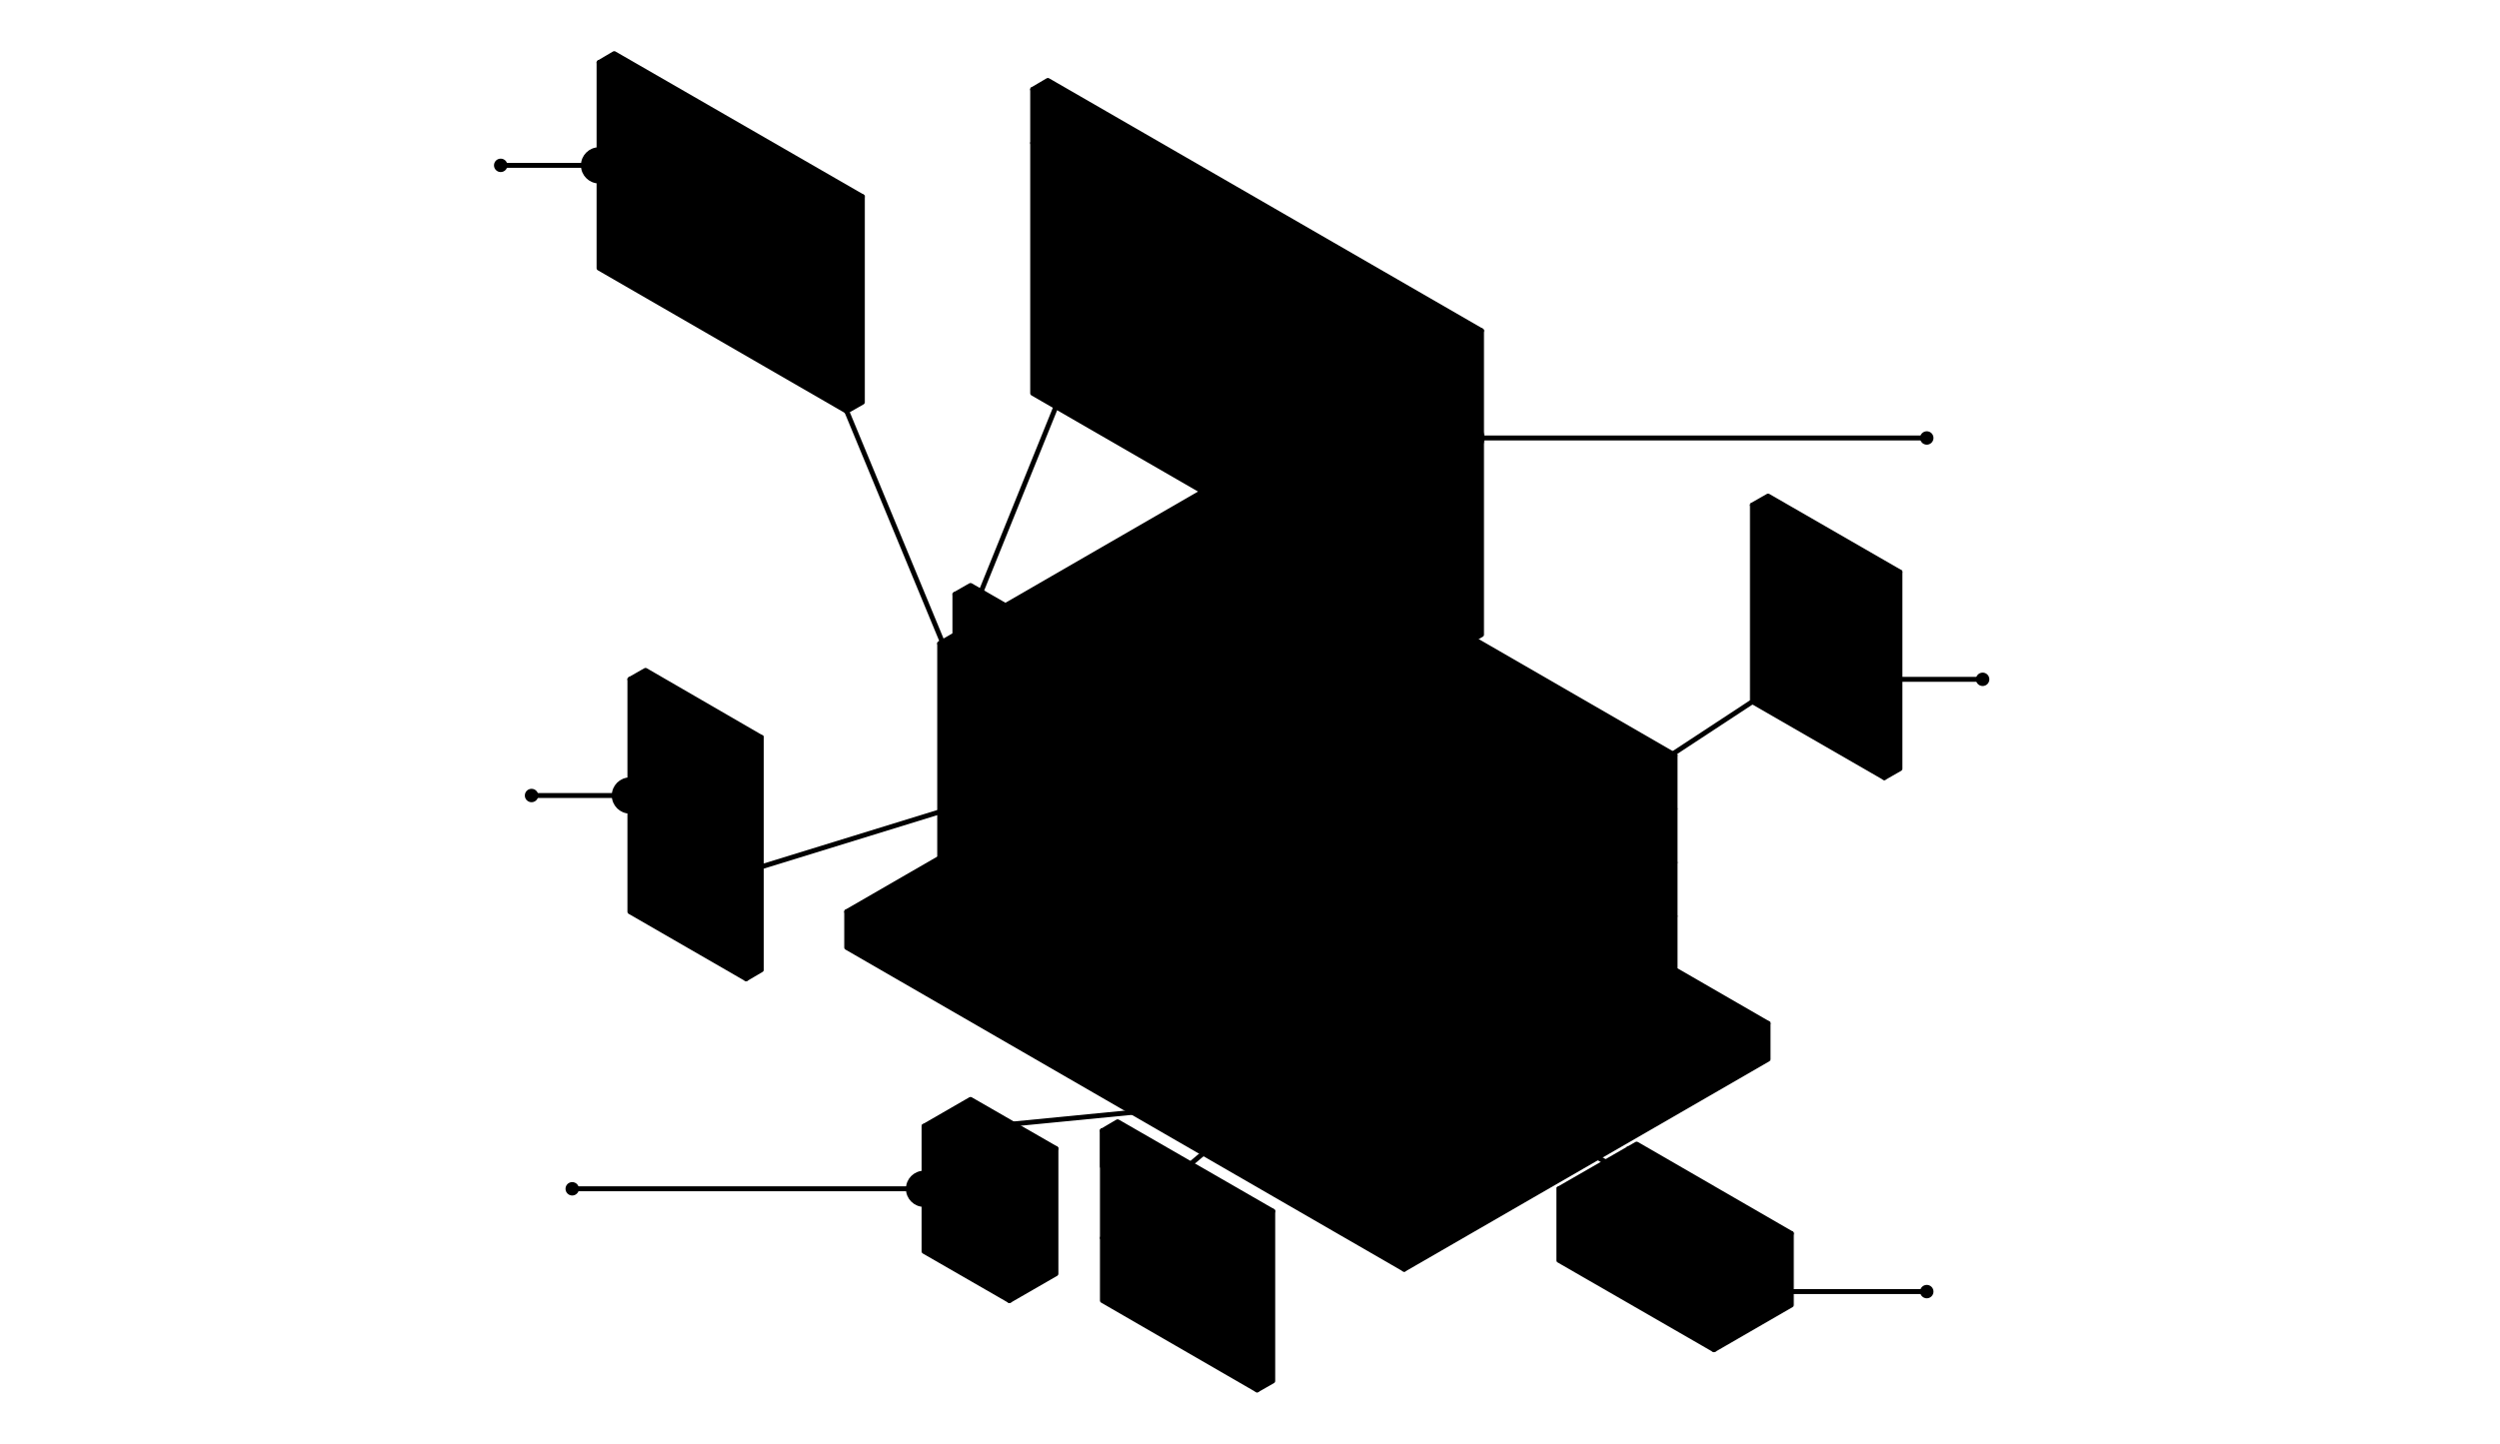
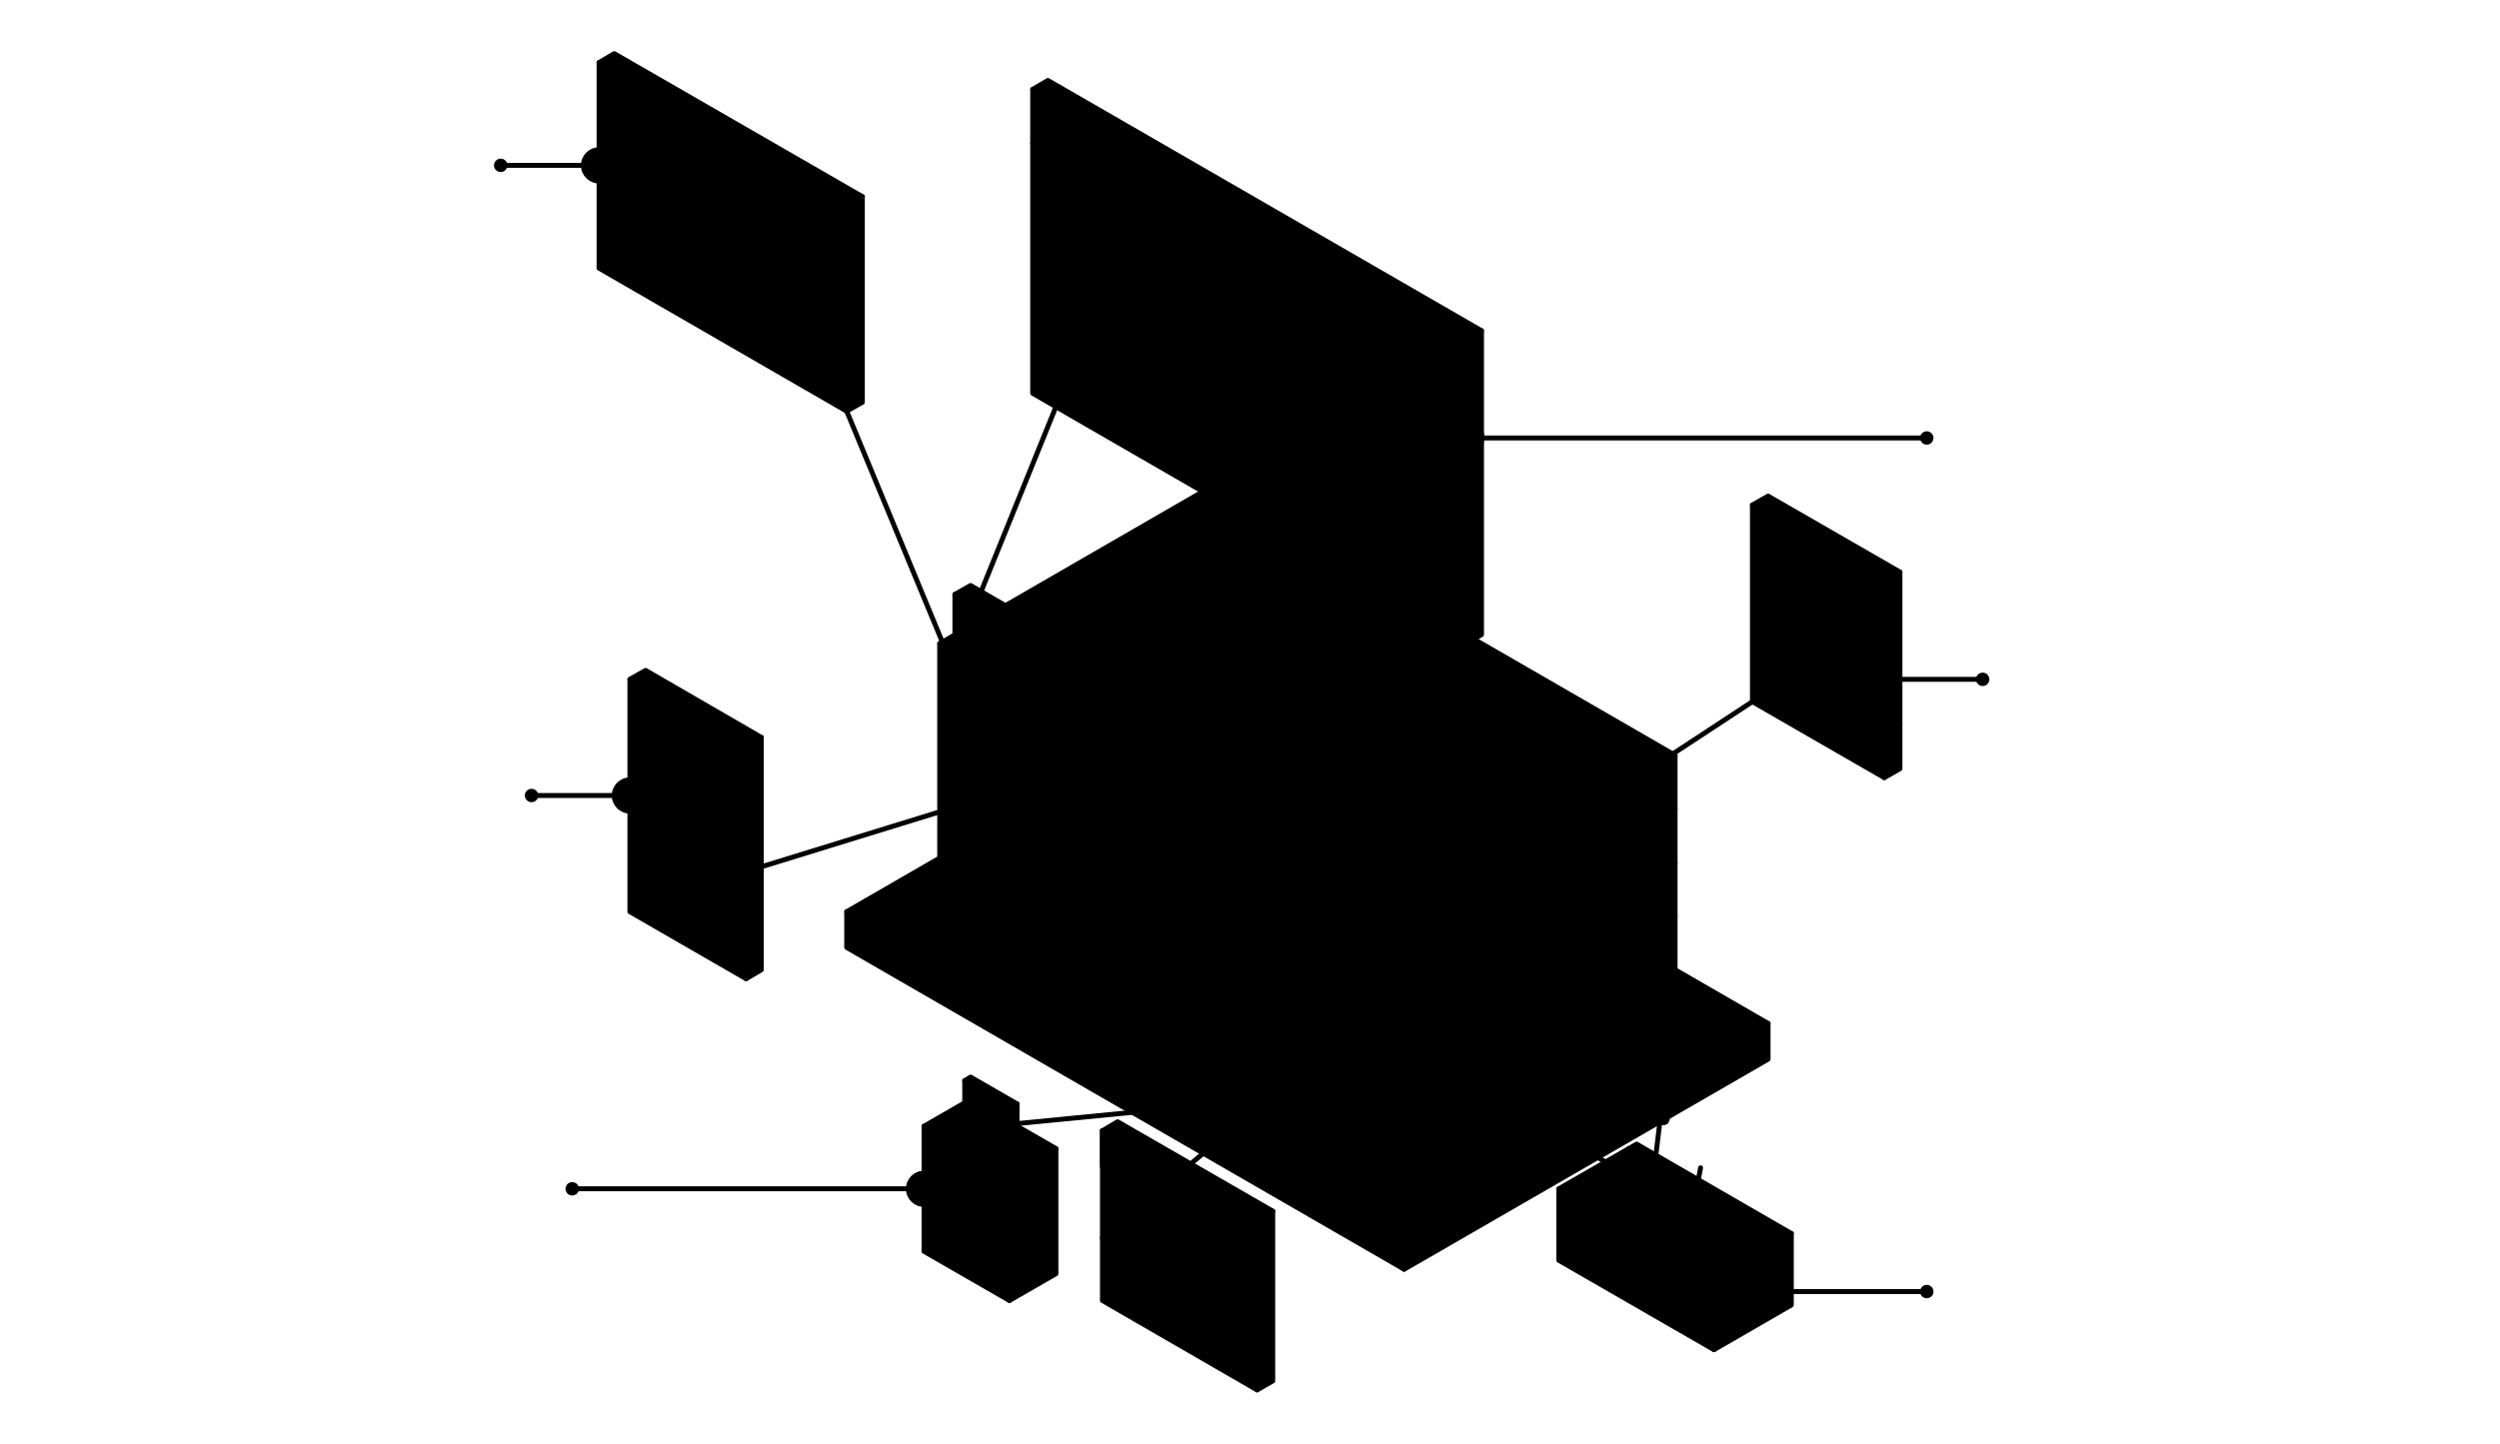
<svg xmlns="http://www.w3.org/2000/svg" viewBox="-270.8 -169 559 323">
  <g fill="none" stroke-width="1.1" stroke-linejoin="round" stroke-linecap="round">
    <g class="assembly">
      <line class="dash" x1="-34.6" y1="-78" x2="-52" y2="-35" stroke="currentColor" />
      <line class="dash" x1="52" y1="-28" x2="34.6" y2="15" stroke="currentColor" />
      <line class="dash" x1="-81.4" y1="-77" x2="-52" y2="-6" stroke="currentColor" />
      <line class="dash" x1="-103.9" y1="26" x2="-52" y2="10" stroke="currentColor" />
      <line class="dash" x1="-24.2" y1="108" x2="29.4" y2="63" stroke="currentColor" />
      <line class="dash" x1="-44.2" y1="82.5" x2="12.1" y2="77" stroke="currentColor" />
      <line class="dash" x1="95.3" y1="95" x2="69.3" y2="80" stroke="currentColor" />
      <line class="dash" x1="121.2" y1="-12" x2="95.3" y2="5" stroke="currentColor" />
    </g>
-     <g class="service s-tech-checkup" style="--from: -95.5px 43.5px">
+     <g class="service s-tech-checkup" style="--from: -96.4px 38.9px">
      <polygon class="face side" fill="currentColor" stroke="currentColor" points="154.2,3 150.7,5 150.7,-39 154.2,-41" />
      <polygon class="face" fill="currentColor" stroke="currentColor" points="121.2,-12 150.7,5 150.7,-39 121.2,-56" />
      <polygon class="face" fill="currentColor" stroke="currentColor" points="124.7,-58 154.2,-41 150.7,-39 121.2,-56" />
      <polygon class="face" fill="currentColor" stroke="currentColor" points="131.6,-46 140.3,-41 140.3,-48 131.6,-53" />
      <polygon class="face" fill="currentColor" stroke="currentColor" points="125.6,-39.5 130.8,-36.5 130.8,-42.5 125.6,-45.5" />
      <polyline fill="none" stroke="currentColor" points="126.6,-42.1 128,-39.5 129.9,-42" />
      <line x1="133.4" y1="-38" x2="146.4" y2="-30.5" stroke="currentColor" />
      <polygon class="face" fill="currentColor" stroke="currentColor" points="125.6,-29.5 130.8,-26.5 130.8,-32.5 125.6,-35.5" />
      <polyline fill="none" stroke="currentColor" points="126.6,-32.1 128,-29.5 129.9,-32" />
      <line x1="133.4" y1="-28" x2="146.4" y2="-20.5" stroke="currentColor" />
      <polygon class="face" fill="currentColor" stroke="currentColor" points="125.6,-19.5 130.8,-16.5 130.8,-22.5 125.6,-25.5" />
      <line x1="133.4" y1="-18" x2="146.4" y2="-10.5" stroke="currentColor" />
+       <g class="detail">
+         <polyline fill="none" stroke="currentColor" points="126.6,-22.1 128,-19.5 129.9,-22" />
+         <polygon class="face" fill="currentColor" stroke="currentColor" points="140.3,-3 154.2,-7 152.9,-9.7 139,-5.7" />
+         <polyline fill="none" stroke="currentColor" points="140.3,-3 137.7,-3 139,-5.7" />
+       </g>
    </g>
-     <g class="service s-ai-features" style="--from: 107.2px 113.8px">
+     <g class="service s-ai-features" style="--from: 119.4px 107.2px">
      <polygon class="face side" fill="currentColor" stroke="currentColor" points="-77.9,-79 -81.4,-77 -81.4,-123 -77.9,-125" />
      <polygon class="face" fill="currentColor" stroke="currentColor" points="-136.8,-109 -81.4,-77 -81.4,-123 -136.8,-155" />
      <polygon class="face" fill="currentColor" stroke="currentColor" points="-133.4,-157 -77.9,-125 -81.4,-123 -136.8,-155" />
      <polygon class="face" fill="currentColor" stroke="currentColor" points="-131.6,-134 -102.2,-117 -102.2,-129 -131.6,-146" />
      <polyline fill="none" stroke="currentColor" points="-128.2,-132 -129.9,-128 -123,-129" />
      <line x1="-128.2" y1="-138" x2="-107.4" y2="-126" stroke="currentColor" />
      <polygon class="face" fill="currentColor" stroke="currentColor" points="-117.8,-106 -86.6,-88 -86.6,-101 -117.8,-119" />
      <polyline fill="none" stroke="currentColor" points="-91.8,-91 -88.3,-84 -95.3,-93" />
      <line x1="-114.3" y1="-112" x2="-90.1" y2="-98" stroke="currentColor" />
      <line x1="-114.3" y1="-108" x2="-97" y2="-98" stroke="currentColor" />
+       <g class="detail">
+         <line x1="-114.3" y1="-115" x2="-93.5" y2="-103" stroke="currentColor" />
+         <polygon class="face" fill="currentColor" stroke="currentColor" points="-131.6,-107 -117.8,-99 -117.8,-104 -131.6,-112" />
+         <polygon class="face" fill="currentColor" stroke="currentColor" points="-127.5,-107.1 -127.5,-107.4 -127.6,-107.6 -127.8,-107.9 -128,-108.1 -128.2,-108.3 -128.4,-108.4 -128.6,-108.4 -128.7,-108.3 -128.8,-108.1 -128.9,-107.9 -128.8,-107.6 -128.7,-107.4 -128.6,-107.1 -128.4,-106.9 -128.2,-106.7 -128,-106.6 -127.8,-106.6 -127.6,-106.7 -127.5,-106.9" />
+         <polygon class="face" fill="currentColor" stroke="currentColor" points="-124,-105.1 -124,-105.4 -124.1,-105.6 -124.3,-105.9 -124.5,-106.1 -124.7,-106.3 -124.9,-106.4 -125.1,-106.4 -125.3,-106.3 -125.4,-106.1 -125.4,-105.9 -125.4,-105.6 -125.3,-105.4 -125.1,-105.1 -124.9,-104.9 -124.7,-104.7 -124.5,-104.6 -124.3,-104.6 -124.1,-104.7 -124,-104.9" />
+         <polygon class="face" fill="currentColor" stroke="currentColor" points="-120.6,-103.1 -120.6,-103.4 -120.7,-103.6 -120.8,-103.9 -121,-104.1 -121.2,-104.3 -121.5,-104.4 -121.7,-104.4 -121.8,-104.3 -121.9,-104.1 -121.9,-103.9 -121.9,-103.6 -121.8,-103.4 -121.7,-103.1 -121.5,-102.9 -121.2,-102.7 -121,-102.6 -120.8,-102.6 -120.7,-102.7 -120.6,-102.9" />
+       </g>
    </g>
-     <g class="service s-websites" style="--from: 4.6px 99.2px">
+     <g class="service s-websites" style="--from: -1.8px 90.4px">
      <polygon class="face side" fill="currentColor" stroke="currentColor" points="60.6,-27 57.2,-25 57.2,-93 60.6,-95" />
      <polygon class="face" fill="currentColor" stroke="currentColor" points="-39.8,-81 57.2,-25 57.2,-93 -39.8,-149" />
      <polygon class="face" fill="currentColor" stroke="currentColor" points="-36.4,-151 60.6,-95 57.2,-93 -39.8,-149" />
      <line x1="-39.8" y1="-137" x2="57.2" y2="-81" stroke="currentColor" />
      <polygon class="face" fill="currentColor" stroke="currentColor" points="-32.9,-136 32.9,-98 32.9,-104 -32.9,-142" />
      <polygon class="face" fill="currentColor" stroke="currentColor" points="30.1,-102.6 30.1,-103.2 29.8,-103.8 29.5,-104.4 29.1,-104.9 28.6,-105.3 28.1,-105.5 27.7,-105.5 27.3,-105.3 27.1,-104.9 27,-104.4 27.1,-103.8 27.3,-103.2 27.7,-102.6 28.1,-102.1 28.6,-101.7 29.1,-101.5 29.5,-101.5 29.8,-101.7 30.1,-102.1" />
      <polygon class="hl" fill="currentColor" stroke="currentColor" points="-32.9,-119 15.6,-91 15.6,-98 -32.9,-126" />
      <line x1="-32.9" y1="-115" x2="43.3" y2="-71" stroke="currentColor" />
      <polygon class="face" fill="currentColor" stroke="currentColor" points="-32.9,-105 15.6,-77 15.6,-84 -32.9,-112" />
      <line x1="-32.9" y1="-101" x2="43.3" y2="-57" stroke="currentColor" />
      <polygon class="face" fill="currentColor" stroke="currentColor" points="-32.9,-91 15.6,-63 15.6,-70 -32.9,-98" />
      <line x1="-32.9" y1="-87" x2="43.3" y2="-43" stroke="currentColor" />
+       <g class="detail">
+         <polygon class="face" fill="currentColor" stroke="currentColor" points="22.5,-57 52,-40 52,-78 22.5,-95" />
+         <line x1="22.5" y1="-69" x2="52" y2="-52" stroke="currentColor" />
+         <line x1="22.5" y1="-82" x2="52" y2="-65" stroke="currentColor" />
+         <line x1="32.9" y1="-51" x2="32.9" y2="-89" stroke="currentColor" />
+         <line x1="42.4" y1="-45.5" x2="42.4" y2="-83.5" stroke="currentColor" />
+         <polygon class="face" fill="currentColor" stroke="currentColor" points="39.8,-70 39.7,-71 39.3,-72 38.8,-73 38,-73.9 37.2,-74.5 36.4,-74.8 35.7,-74.8 35.1,-74.5 34.8,-73.9 34.6,-73 34.8,-72 35.1,-71 35.7,-70 36.4,-69.1 37.2,-68.5 38,-68.2 38.8,-68.2 39.3,-68.5 39.7,-69.1" />
+         <polyline fill="none" stroke="currentColor" points="35,-71.3 37.2,-63.5 39.5,-68.7" />
+       </g>
    </g>
    <g class="shop">
      <polygon class="face side" fill="currentColor" stroke="currentColor" points="124.7,68 43.3,115 43.3,107 124.7,60" />
      <polygon class="face" fill="currentColor" stroke="currentColor" points="-81.4,43 43.3,115 43.3,107 -81.4,35" />
      <polygon class="face" fill="currentColor" stroke="currentColor" points="0,-12 124.7,60 43.3,107 -81.4,35" />
      <polygon class="face side" fill="currentColor" stroke="currentColor" points="103.9,60 43.3,95 43.3,35 103.9,0" />
      <polygon class="face" fill="currentColor" stroke="currentColor" points="-60.6,35 43.3,95 43.3,35 -60.6,-25" />
      <polygon class="face" fill="currentColor" stroke="currentColor" points="0,-60 103.9,0 43.3,35 -60.6,-25" />
      <polygon class="face side" fill="currentColor" stroke="currentColor" points="15.6,11 8.7,15 8.7,6 15.6,2" />
      <polygon class="face" fill="currentColor" stroke="currentColor" points="-26,-5 8.7,15 8.7,6 -26,-14" />
      <polygon class="face" fill="currentColor" stroke="currentColor" points="-19.1,-18 15.6,2 8.7,6 -26,-14" />
      <polygon class="face side" fill="currentColor" stroke="currentColor" points="39.8,29 36.4,31 36.4,18 39.8,16" />
      <polygon class="face sign" fill="currentColor" stroke="currentColor" points="-57.2,-23 36.4,31 36.4,18 -57.2,-36" />
      <polygon class="face" fill="currentColor" stroke="currentColor" points="-53.7,-38 39.8,16 36.4,18 -57.2,-36" />
      <polygon class="face" fill="currentColor" stroke="currentColor" points="-52,32 -3.5,60 -3.5,22 -52,-6" />
      <line x1="-27.7" y1="46" x2="-27.7" y2="8" stroke="currentColor" />
      <polygon class="face" fill="currentColor" stroke="currentColor" points="8.7,75 29.4,87 29.4,41 8.7,29" />
      <line class="course" x1="103.9" y1="48" x2="43.3" y2="83" stroke="currentColor" />
      <line class="course" x1="103.9" y1="36" x2="43.3" y2="71" stroke="currentColor" />
      <line class="course" x1="103.9" y1="24" x2="43.3" y2="59" stroke="currentColor" />
      <line class="course" x1="103.9" y1="12" x2="43.3" y2="47" stroke="currentColor" />
    </g>
-     <g class="service s-care-and-rescue" style="--from: -69.9px -78.1px">
+     <g class="service s-care-and-rescue" style="--from: -68.5px -65.6px">
      <polygon class="face side" fill="currentColor" stroke="currentColor" points="129.9,123 112.6,133 112.6,117 129.9,107" />
      <polygon class="face" fill="currentColor" stroke="currentColor" points="77.9,113 112.6,133 112.6,117 77.9,97" />
      <polygon class="face" fill="currentColor" stroke="currentColor" points="95.3,87 129.9,107 112.6,117 77.9,97" />
      <polyline fill="none" stroke="currentColor" points="93.5,96 93.5,88 114.3,100 114.3,108" />
      <polygon class="face" fill="currentColor" stroke="currentColor" points="92.7,112.5 97.9,115.5 97.9,111.5 92.7,108.5" />
+       <g class="detail">
+         <line x1="98.7" y1="97" x2="100.5" y2="82" stroke="currentColor" />
+         <polygon class="face" fill="currentColor" stroke="currentColor" points="102.2,81 102.1,80.3 101.9,79.6 101.5,79 101,78.4 100.5,78 99.9,77.8 99.4,77.8 99.1,78 98.8,78.4 98.7,79 98.8,79.7 99.1,80.4 99.4,81 99.9,81.6 100.5,82 101,82.2 101.5,82.2 101.9,82 102.1,81.6" />
+         <line x1="107.4" y1="106" x2="109.1" y2="95" stroke="currentColor" />
+         <line x1="109.1" y1="95" x2="109.6" y2="92.3" stroke="currentColor" />
+       </g>
    </g>
-     <g class="service s-integrations" style="--from: 38.6px -78.7px">
+     <g class="service s-integrations" style="--from: 40.2px -76.3px">
      <polygon class="face side" fill="currentColor" stroke="currentColor" points="13.9,140 10.4,142 10.4,104 13.9,102" />
      <polygon class="face" fill="currentColor" stroke="currentColor" points="-24.2,122 10.4,142 10.4,104 -24.2,84" />
      <polygon class="face" fill="currentColor" stroke="currentColor" points="-20.8,82 13.9,102 10.4,104 -24.2,84" />
      <polygon class="face" fill="currentColor" stroke="currentColor" points="-24.2,92 10.4,112 10.4,104 -24.2,84" />
      <polygon class="face" fill="currentColor" stroke="currentColor" points="-21.7,120.5 -15.6,124 -15.6,118 -21.7,114.5" />
      <polygon class="face" fill="currentColor" stroke="currentColor" points="-21.7,111.5 -15.6,115 -15.6,109 -21.7,105.5" />
      <polygon class="face" fill="currentColor" stroke="currentColor" points="-21.7,102.5 -15.6,106 -15.6,100 -21.7,96.5" />
      <polygon class="face" fill="currentColor" stroke="currentColor" points="-13.9,125 -7.8,128.5 -7.8,122.5 -13.9,119" />
      <polygon class="face" fill="currentColor" stroke="currentColor" points="-13.9,116 -7.8,119.5 -7.8,113.5 -13.9,110" />
      <polygon class="face" fill="currentColor" stroke="currentColor" points="-13.9,107 -7.8,110.5 -7.8,104.5 -13.9,101" />
      <polygon class="face" fill="currentColor" stroke="currentColor" points="-6.1,129.5 0,133 0,127 -6.1,123.5" />
      <polygon class="face booked" fill="currentColor" stroke="currentColor" points="-6.1,120.5 0,124 0,118 -6.1,114.5" />
      <polygon class="face" fill="currentColor" stroke="currentColor" points="-6.1,111.5 0,115 0,109 -6.1,105.5" />
      <polygon class="face" fill="currentColor" stroke="currentColor" points="1.7,134 7.8,137.5 7.8,131.5 1.7,128" />
      <polygon class="face" fill="currentColor" stroke="currentColor" points="1.7,125 7.8,128.5 7.8,122.5 1.7,119" />
      <polygon class="face" fill="currentColor" stroke="currentColor" points="1.7,116 7.8,119.5 7.8,113.5 1.7,110" />
+       <g class="detail">
+         <polyline fill="none" stroke="currentColor" points="-4.8,119.3 -3,122.3 -0.9,118.5" />
+       </g>
      <polygon class="face side" fill="currentColor" stroke="currentColor" points="-34.6,116 -45,122 -45,94 -34.6,88" />
      <polygon class="face" fill="currentColor" stroke="currentColor" points="-64.1,111 -45,122 -45,94 -64.1,83" />
      <polygon class="face" fill="currentColor" stroke="currentColor" points="-53.7,77 -34.6,88 -45,94 -64.1,83" />
      <polygon class="face" fill="currentColor" stroke="currentColor" points="-61.5,94.5 -47.6,102.5 -47.6,95.5 -61.5,87.5" />
      <polygon class="face" fill="currentColor" stroke="currentColor" points="-60.6,108 -58,109.5 -58,106.5 -60.6,105" />
      <polygon class="face" fill="currentColor" stroke="currentColor" points="-60.6,103 -58,104.5 -58,101.5 -60.6,100" />
      <polygon class="face" fill="currentColor" stroke="currentColor" points="-56.3,110.5 -53.7,112 -53.7,109 -56.3,107.5" />
      <polygon class="face" fill="currentColor" stroke="currentColor" points="-56.3,105.5 -53.7,107 -53.7,104 -56.3,102.5" />
      <polygon class="face" fill="currentColor" stroke="currentColor" points="-52,113 -49.4,114.5 -49.4,111.5 -52,110" />
      <polygon class="face" fill="currentColor" stroke="currentColor" points="-52,108 -49.4,109.5 -49.4,106.5 -52,105" />
+       <g class="detail">
+         <polygon class="face side" fill="currentColor" stroke="currentColor" points="-43.3,88 -44.6,88.8 -44.6,78.8 -43.3,78" />
+         <polygon class="face" fill="currentColor" stroke="currentColor" points="-55,82.8 -44.6,88.8 -44.6,78.8 -55,72.8" />
+         <polygon class="face" fill="currentColor" stroke="currentColor" points="-53.7,72 -43.3,78 -44.6,78.8 -55,72.8" />
+       </g>
    </g>
-     <g class="service s-custom-web-apps" style="--from: 116px 3.6px">
+     <g class="service s-custom-web-apps" style="--from: 116.2px 2.3px">
      <polygon class="face side" fill="currentColor" stroke="currentColor" points="-100.5,48 -103.9,50 -103.9,-2 -100.5,-4" />
      <polygon class="face" fill="currentColor" stroke="currentColor" points="-129.9,35 -103.9,50 -103.9,-2 -129.9,-17" />
      <polygon class="face" fill="currentColor" stroke="currentColor" points="-126.4,-19 -100.5,-4 -103.9,-2 -129.9,-17" />
      <polygon class="face" fill="currentColor" stroke="currentColor" points="-127.3,31.5 -106.5,43.5 -106.5,2.5 -127.3,-9.5" />
      <line x1="-119.5" y1="-8" x2="-114.3" y2="-5" stroke="currentColor" />
      <polygon class="face" fill="currentColor" stroke="currentColor" points="-127.3,-3.5 -106.5,8.5 -106.5,2.5 -127.3,-9.5" />
      <polygon class="face" fill="currentColor" stroke="currentColor" points="-124.7,9 -109.1,18 -109.1,11 -124.7,2" />
      <polygon class="face" fill="currentColor" stroke="currentColor" points="-124.7,19 -109.1,28 -109.1,21 -124.7,12" />
      <polygon class="face" fill="currentColor" stroke="currentColor" points="-124.7,29 -109.1,38 -109.1,33 -124.7,24" />
+       <g class="detail">
+         <line x1="-122.1" y1="6.5" x2="-111.7" y2="12.5" stroke="currentColor" />
+         <line x1="-122.1" y1="8.5" x2="-115.2" y2="12.5" stroke="currentColor" />
+         <line x1="-122.1" y1="16.5" x2="-111.7" y2="22.5" stroke="currentColor" />
+         <line x1="-122.1" y1="18.5" x2="-115.2" y2="22.5" stroke="currentColor" />
+         <polyline fill="none" stroke="currentColor" points="-119.5,29.5 -117.8,32 -114.3,31" />
+       </g>
    </g>
    <g class="callouts">
      <g class="callout c-tech-checkup">
        <circle class="face" fill="currentColor" stroke="currentColor" cx="150.7" cy="-17" r="3.5" />
        <line x1="154.2" y1="-17" x2="172.7" y2="-17" stroke="currentColor" />
        <circle fill="currentColor" cx="172.7" cy="-17" r="1.5" />
      </g>
      <g class="callout c-ai-features">
        <circle class="face" fill="currentColor" stroke="currentColor" cx="-136.8" cy="-132" r="3.5" />
        <line x1="-140.3" y1="-132" x2="-158.8" y2="-132" stroke="currentColor" />
        <circle fill="currentColor" cx="-158.8" cy="-132" r="1.5" />
      </g>
      <g class="callout c-websites">
        <circle class="face" fill="currentColor" stroke="currentColor" cx="57.2" cy="-71" r="3.5" />
        <line x1="60.7" y1="-71" x2="160.2" y2="-71" stroke="currentColor" />
        <circle fill="currentColor" cx="160.2" cy="-71" r="1.5" />
      </g>
      <g class="callout c-care-and-rescue">
        <circle class="face" fill="currentColor" stroke="currentColor" cx="121.2" cy="120" r="3.5" />
        <line x1="124.7" y1="120" x2="160.2" y2="120" stroke="currentColor" />
        <circle fill="currentColor" cx="160.2" cy="120" r="1.5" />
      </g>
      <g class="callout c-integrations">
        <circle class="face" fill="currentColor" stroke="currentColor" cx="-64.1" cy="97" r="3.5" />
        <line x1="-67.6" y1="97" x2="-142.8" y2="97" stroke="currentColor" />
        <circle fill="currentColor" cx="-142.8" cy="97" r="1.5" />
      </g>
      <g class="callout c-custom-web-apps">
        <circle class="face" fill="currentColor" stroke="currentColor" cx="-129.9" cy="9" r="3.5" />
        <line x1="-133.4" y1="9" x2="-151.9" y2="9" stroke="currentColor" />
        <circle fill="currentColor" cx="-151.9" cy="9" r="1.5" />
      </g>
    </g>
  </g>
</svg>
